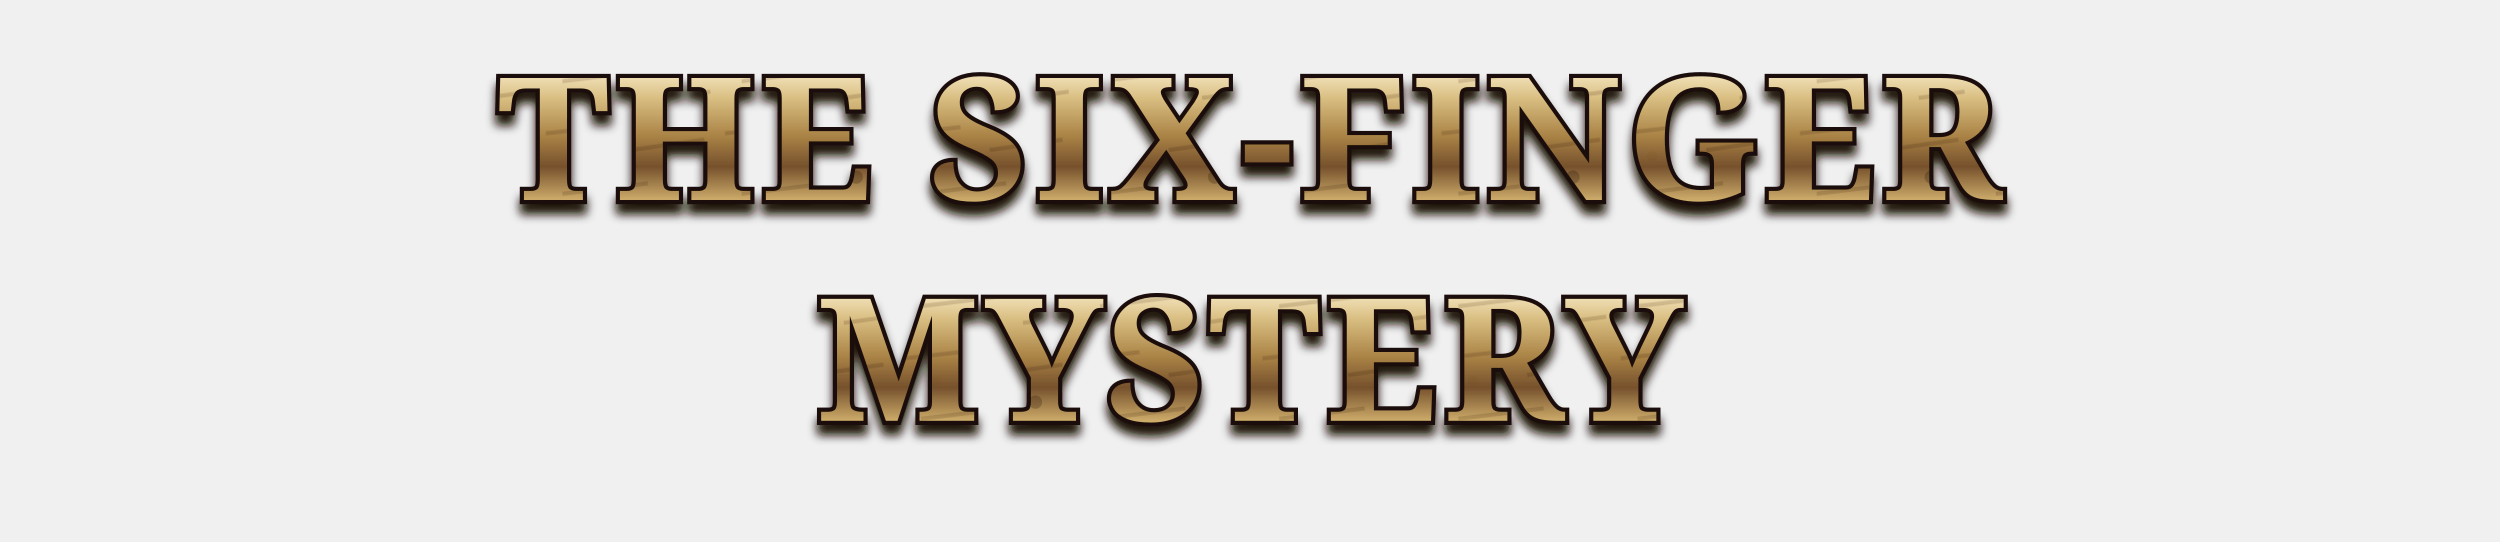
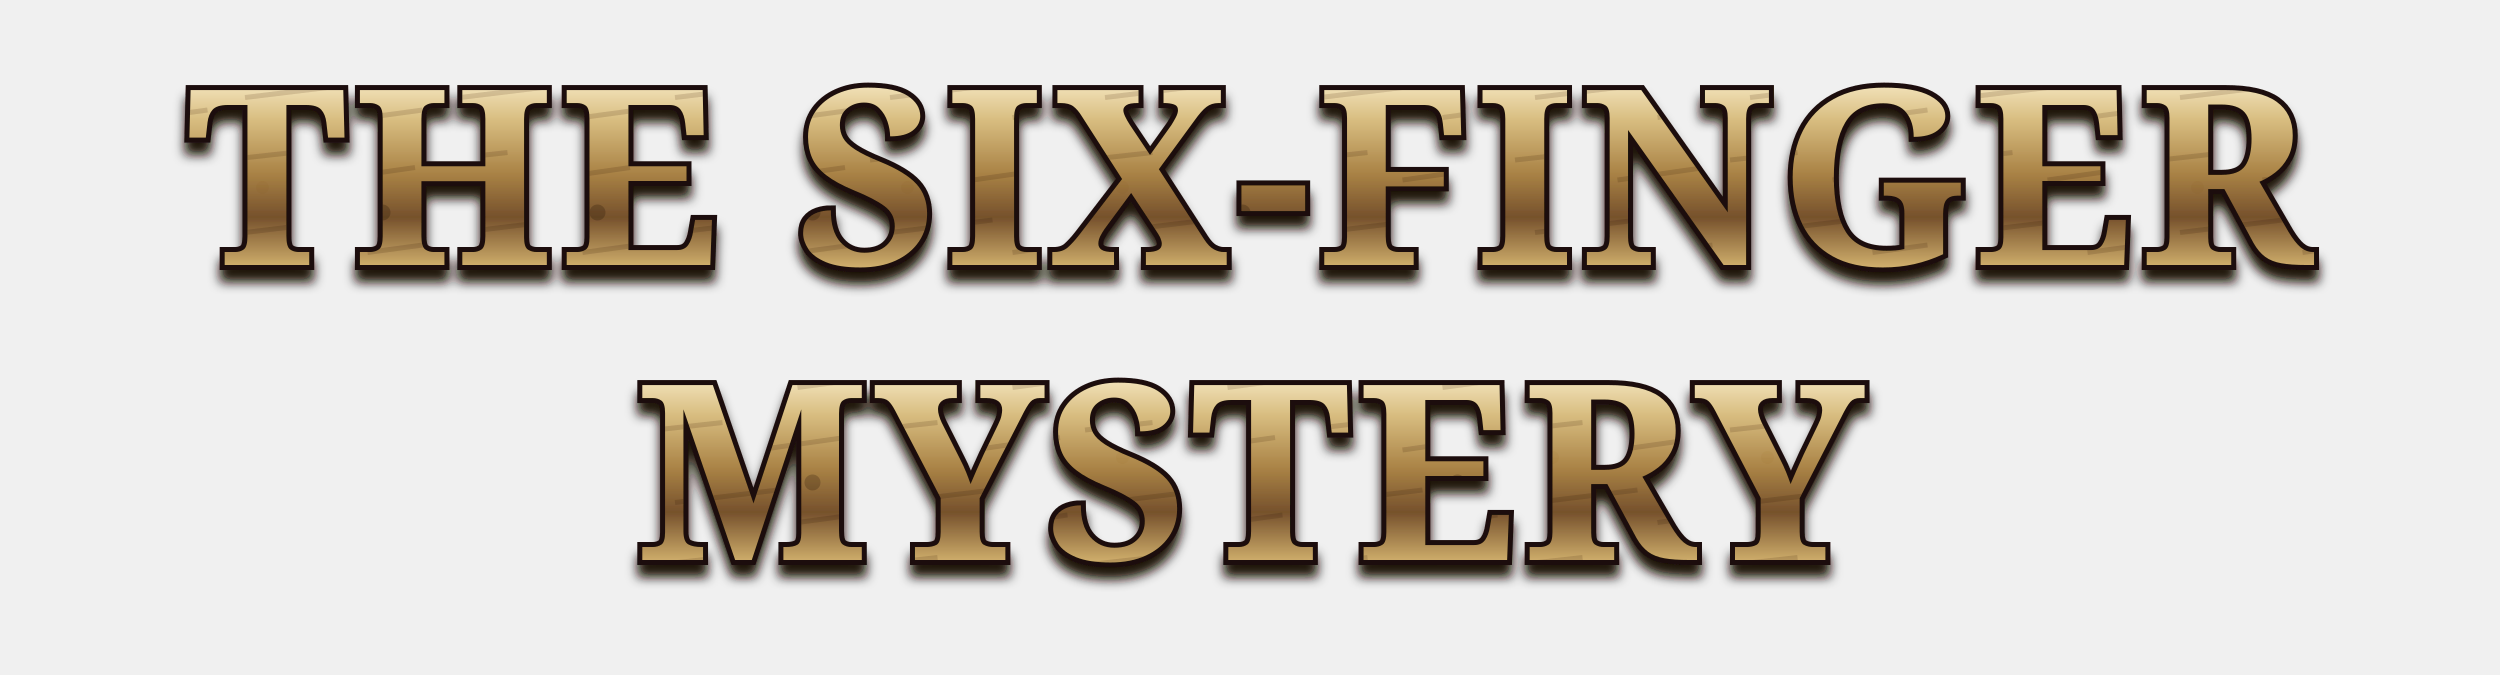
- <svg xmlns="http://www.w3.org/2000/svg" viewBox="0 0 1200 260" role="img" aria-label="THE SIX-FINGER MYSTERY">
+ <svg xmlns="http://www.w3.org/2000/svg" viewBox="0 0 1000 270" role="img" aria-label="THE SIX-FINGER MYSTERY">
  <defs>
    <linearGradient id="bronze" x1="0" y1="0" x2="0" y2="1">
      <stop offset="0" stop-color="#f0dfb5" />
      <stop offset="0.18" stop-color="#d8bd80" />
      <stop offset="0.48" stop-color="#a98245" />
      <stop offset="0.72" stop-color="#76512c" />
      <stop offset="1" stop-color="#d1b06d" />
    </linearGradient>
    <pattern id="grain" width="86" height="54" patternUnits="userSpaceOnUse">
      <path d="M4 10L31 7M45 18L80 13M12 39L53 34M61 47L83 44" stroke="#5f3f23" stroke-width="2" opacity=".36" />
      <circle cx="19" cy="21" r="2.6" fill="#f3e4bf" opacity=".48" />
      <circle cx="67" cy="31" r="3.2" fill="#3f2918" opacity=".5" />
    </pattern>
    <filter id="depth" x="-10%" y="-20%" width="120%" height="150%">
      <feGaussianBlur in="SourceAlpha" stdDeviation="2.2" result="blur" />
      <feOffset in="blur" dx="0" dy="5" result="offset" />
      <feFlood flood-color="#130b05" flood-opacity=".96" result="shade" />
      <feComposite in="shade" in2="offset" operator="in" result="shadow" />
      <feMerge>
        <feMergeNode in="shadow" />
        <feMergeNode in="SourceGraphic" />
      </feMerge>
    </filter>
    <style>
-       .title{font-family:Cinzel,Georgia,serif;font-size:82px;font-weight:700;letter-spacing:.035em;fill:url(#bronze);stroke:#1b0f07;stroke-width:4;paint-order:stroke fill;filter:url(#depth)}
+       .title{font-family:Cinzel,Georgia,serif;font-size:98px;font-weight:700;letter-spacing:.025em;fill:url(#bronze);stroke:#1b0f07;stroke-width:4;paint-order:stroke fill;filter:url(#depth)}
      .weather{fill:url(#grain);mix-blend-mode:multiply;opacity:.5}
    </style>
    <mask id="letters">
      <rect width="100%" height="100%" fill="#000" />
-       <text x="600" y="96" text-anchor="middle" font-family="Cinzel,Georgia,serif" font-size="82px" font-weight="700" letter-spacing=".035em" fill="#fff">THE SIX-FINGER</text>
-       <text x="600" y="202" text-anchor="middle" font-family="Cinzel,Georgia,serif" font-size="82px" font-weight="700" letter-spacing=".035em" fill="#fff">MYSTERY</text>
+       <text x="500" y="106" text-anchor="middle" font-family="Cinzel,Georgia,serif" font-size="98px" font-weight="700" letter-spacing=".025em" fill="#fff">THE SIX-FINGER</text>
+       <text x="500" y="224" text-anchor="middle" font-family="Cinzel,Georgia,serif" font-size="98px" font-weight="700" letter-spacing=".025em" fill="#fff">MYSTERY</text>
    </mask>
  </defs>
-   <text x="600" y="96" text-anchor="middle" class="title">THE SIX-FINGER</text>
-   <text x="600" y="202" text-anchor="middle" class="title">MYSTERY</text>
+   <text x="500" y="106" text-anchor="middle" class="title">THE SIX-FINGER</text>
+   <text x="500" y="224" text-anchor="middle" class="title">MYSTERY</text>
  <rect class="weather" width="100%" height="100%" mask="url(#letters)" />
</svg>
